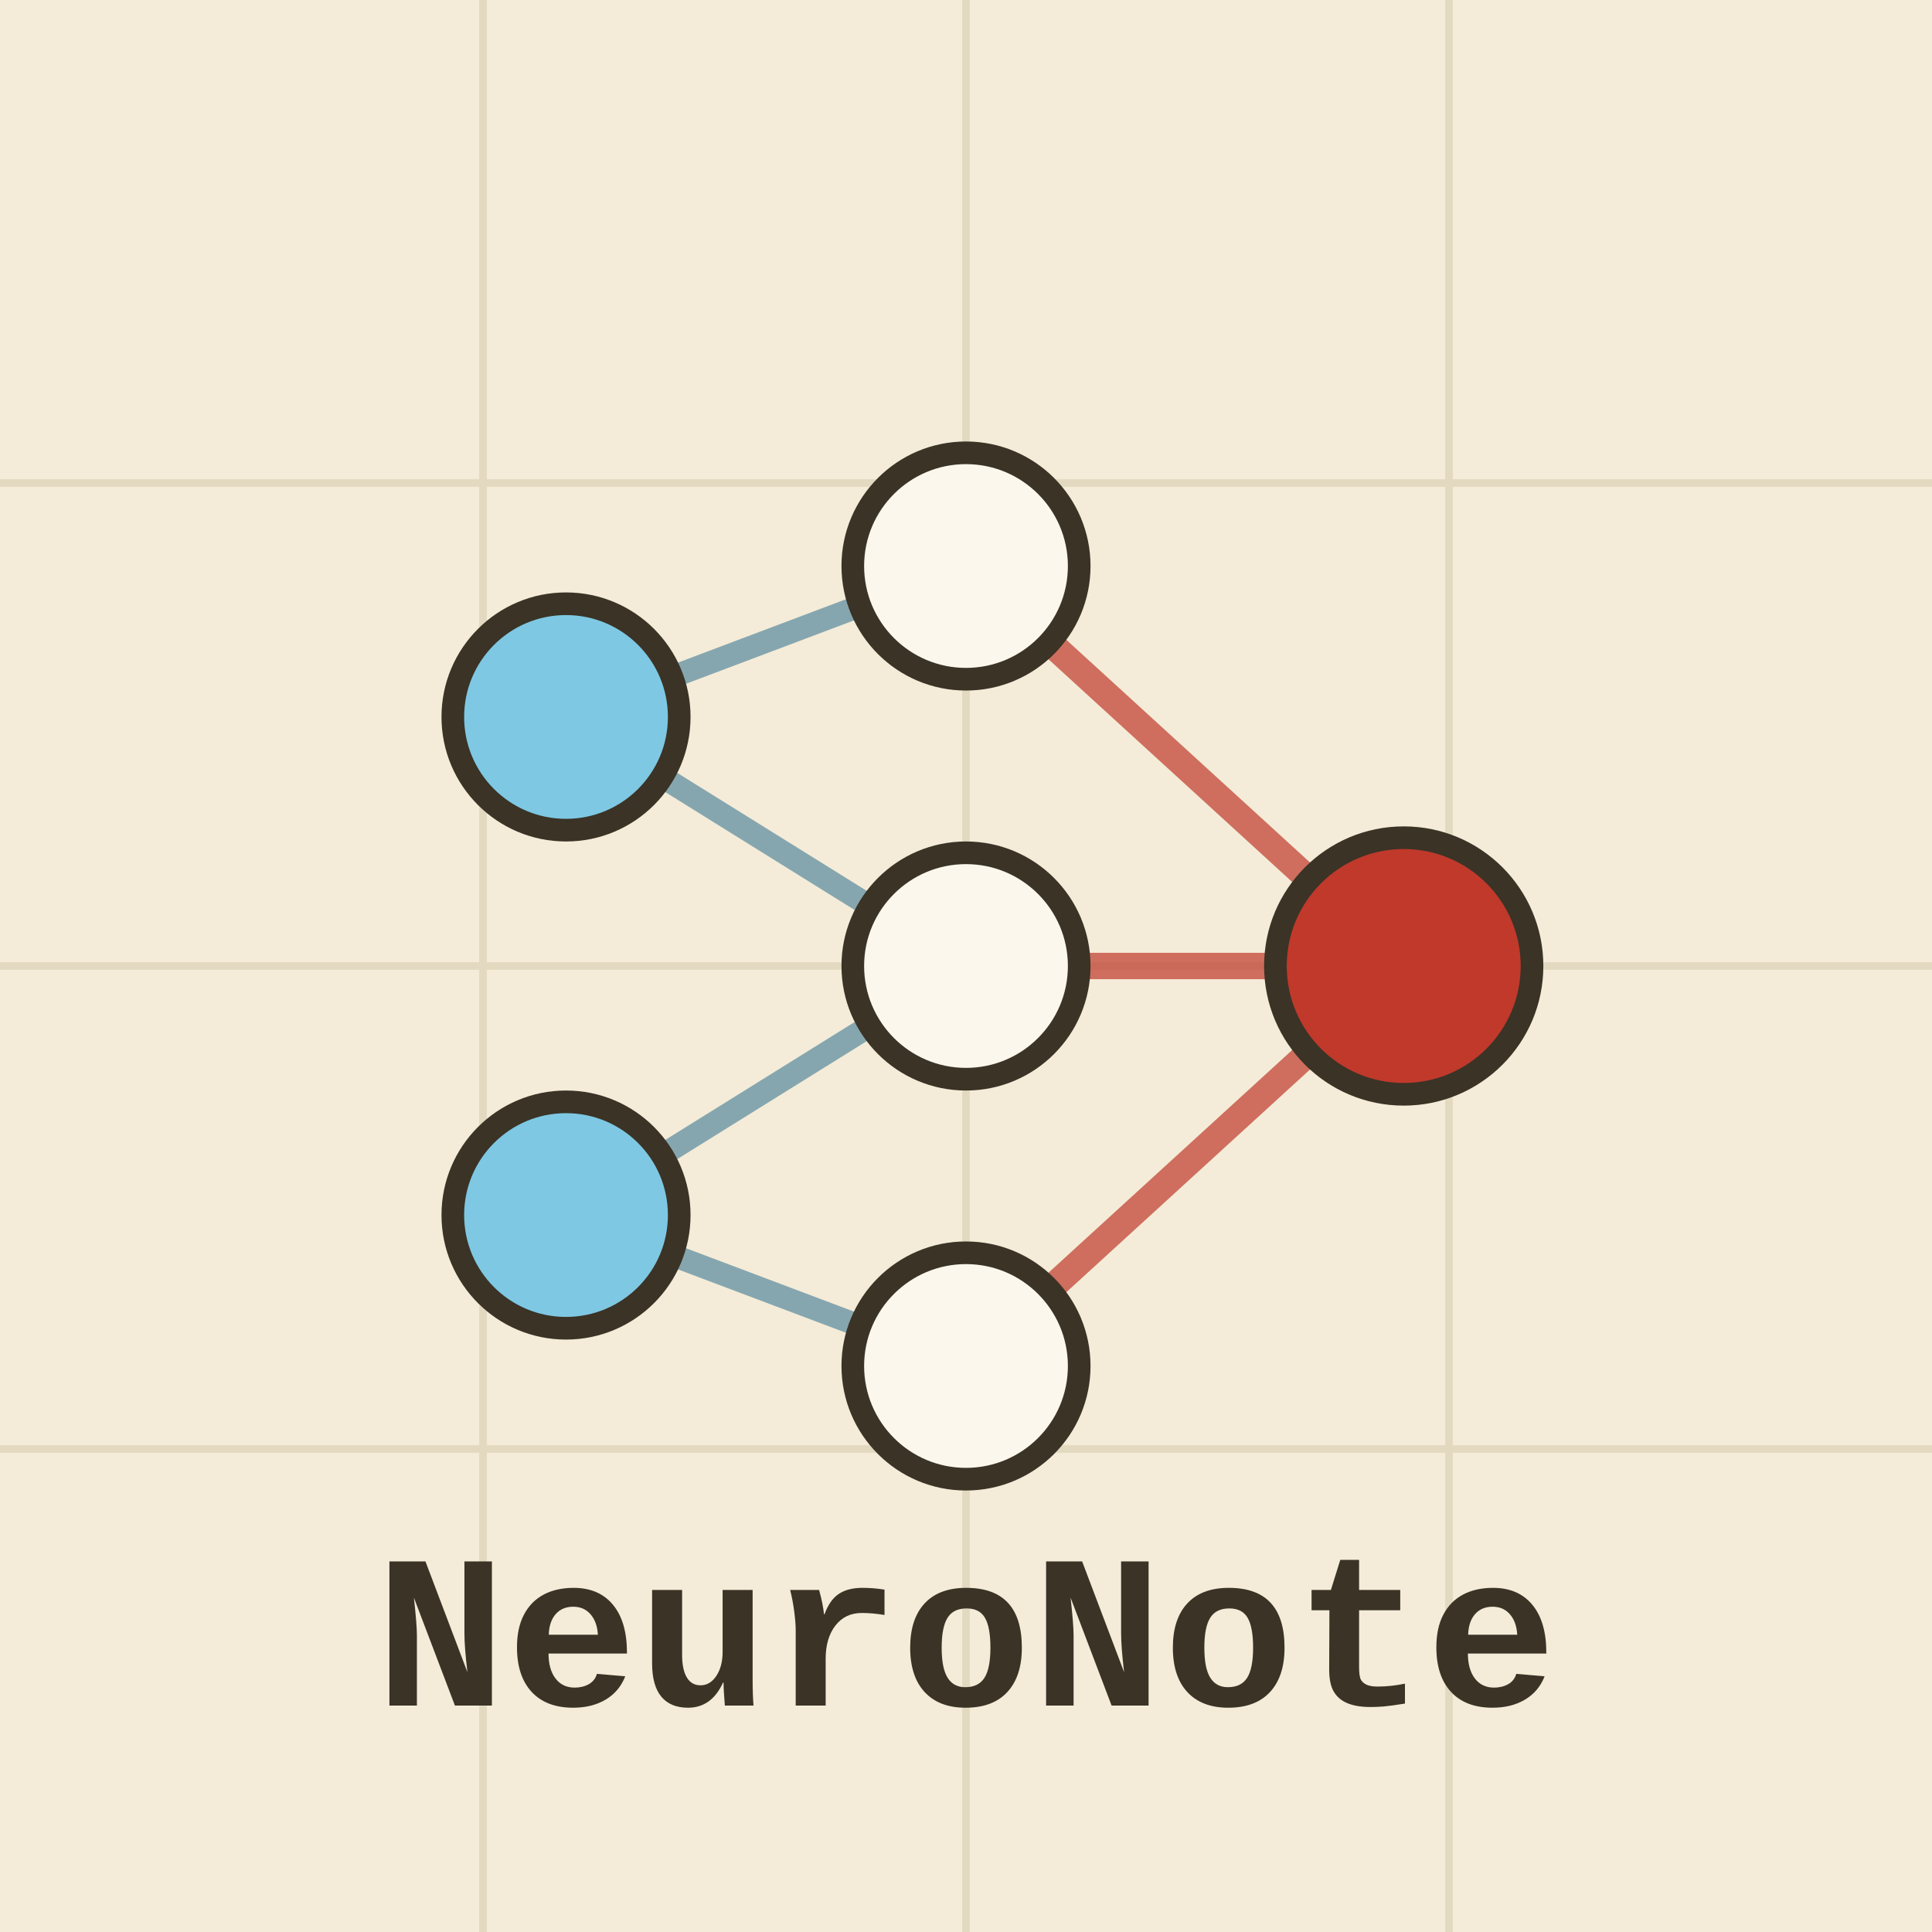
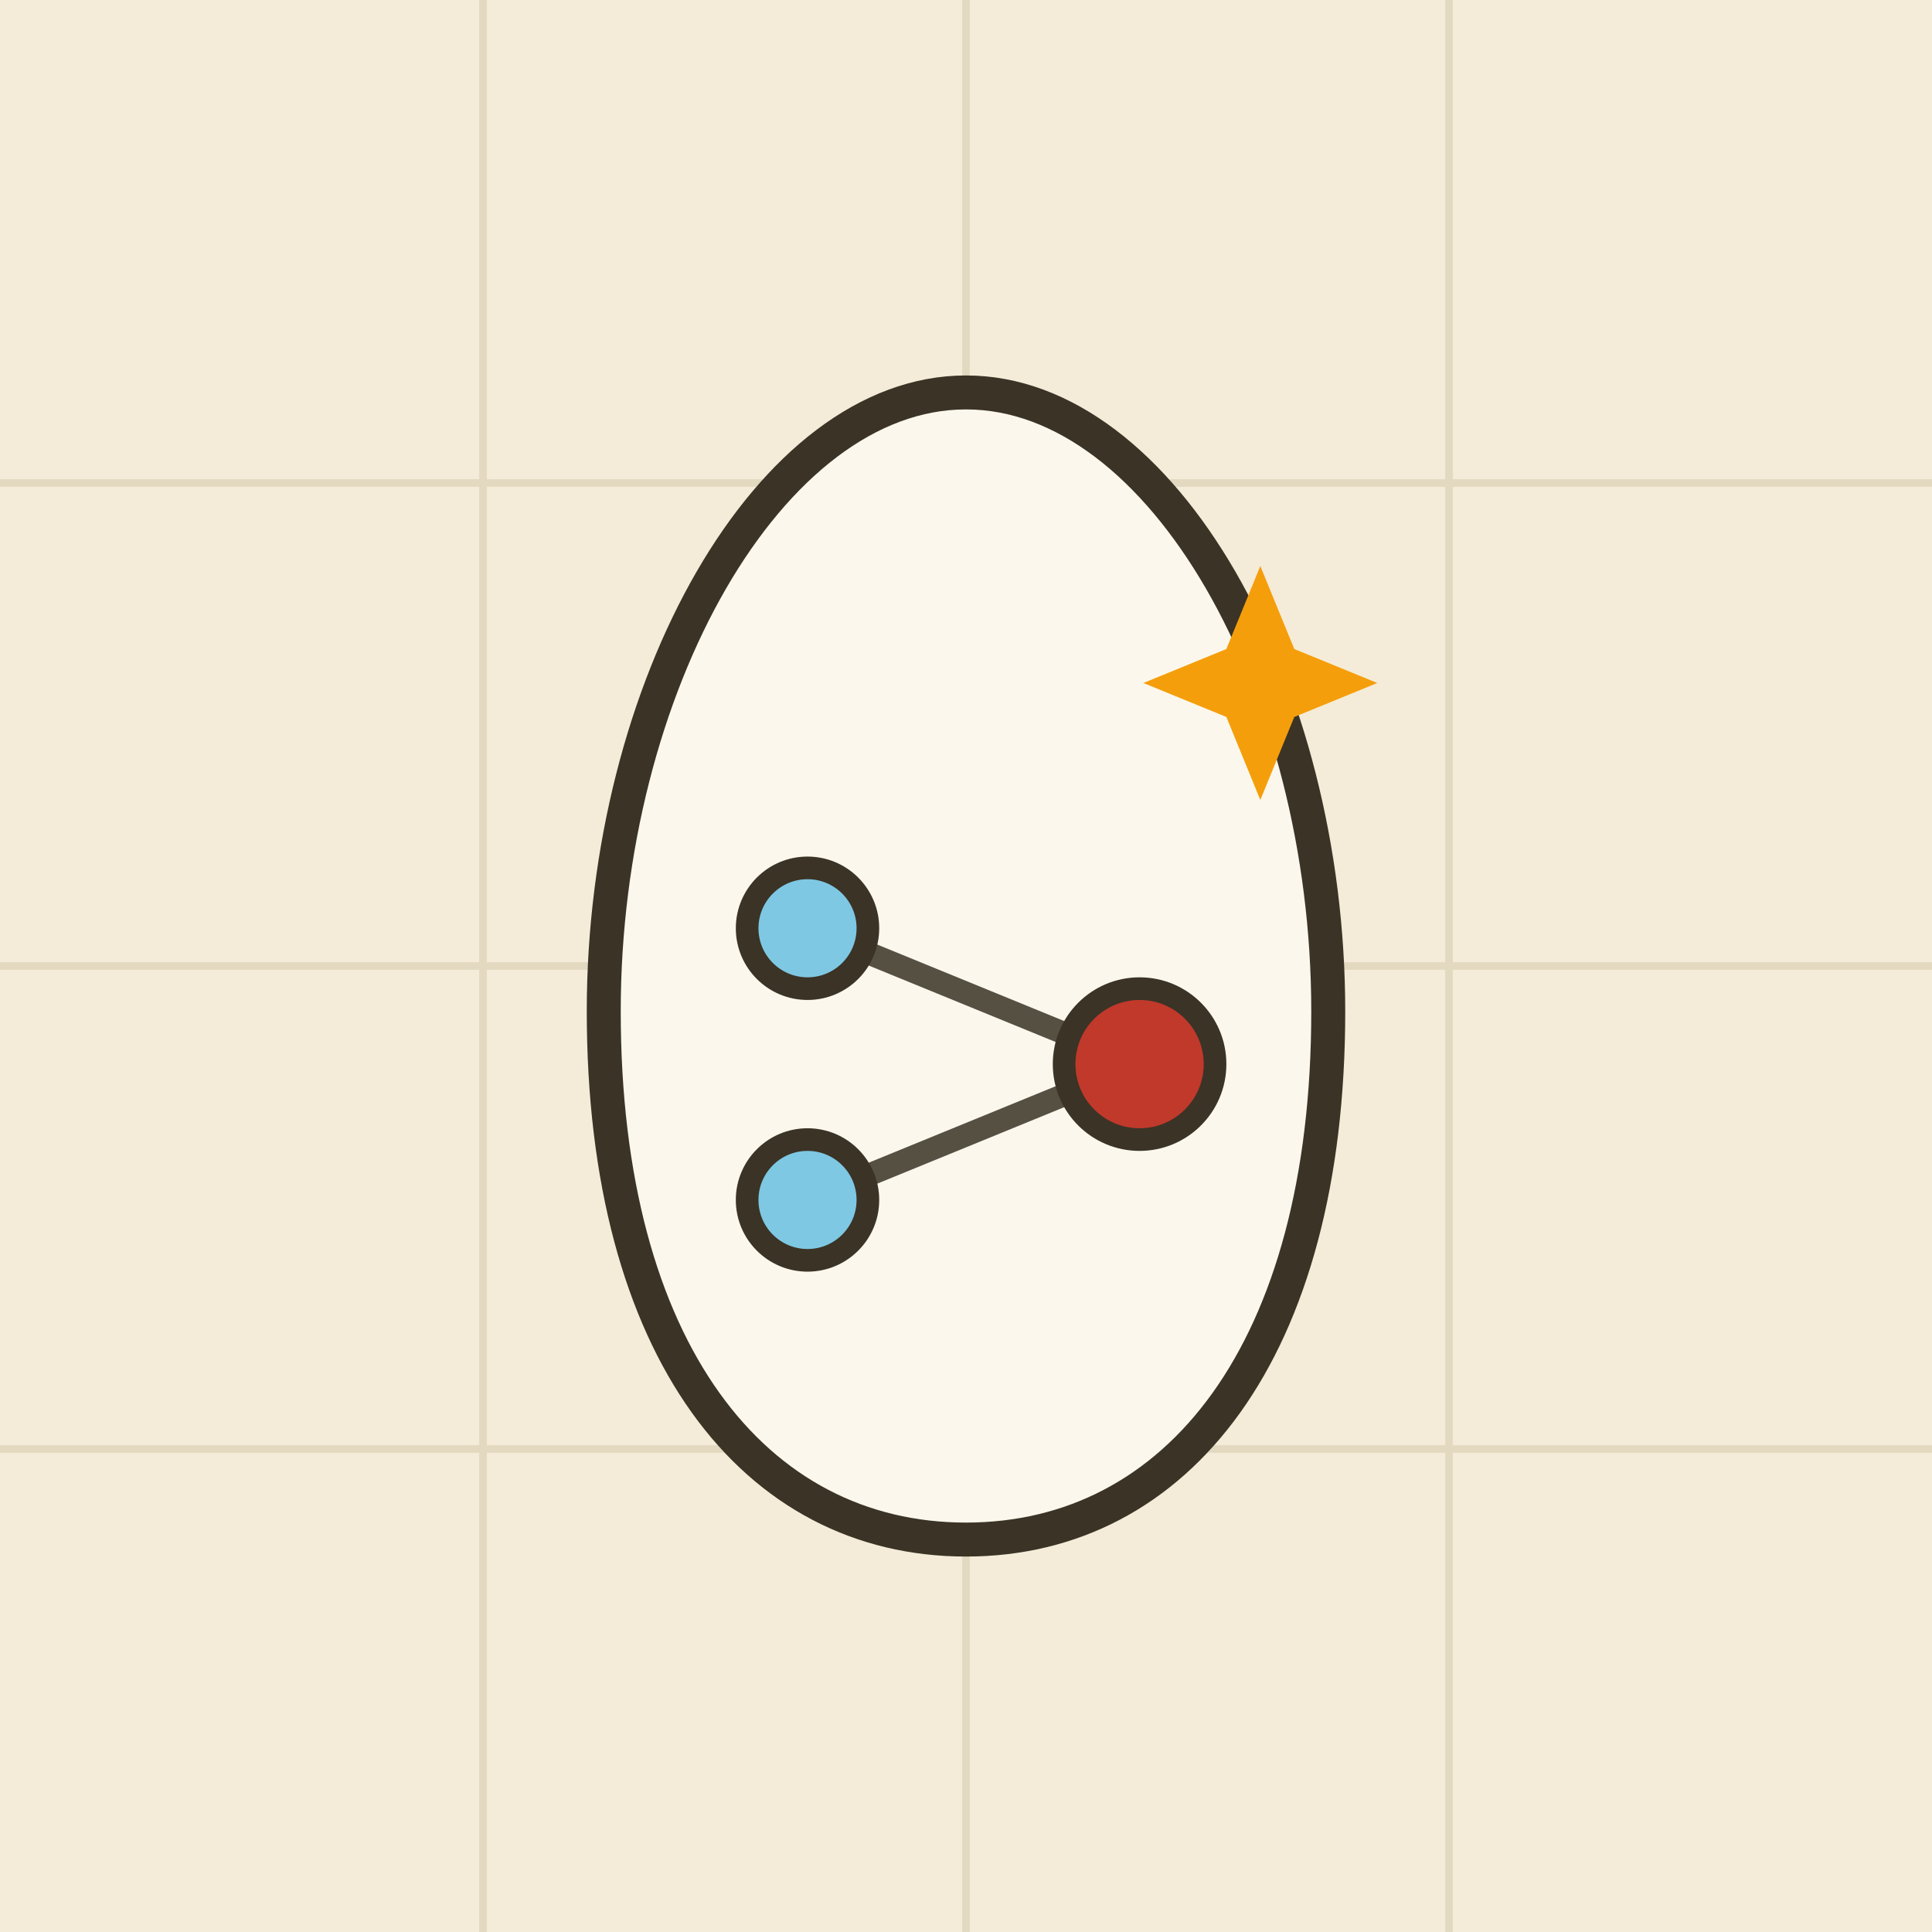
<svg xmlns="http://www.w3.org/2000/svg" width="512" height="512" viewBox="0 0 512 512">
  <rect width="512" height="512" fill="#f4ecd8" />
  <g stroke="#e3d9c0" stroke-width="2">
    <path d="M0 128H512M0 256H512M0 384H512M128 0V512M256 0V512M384 0V512" fill="none" />
  </g>
-   <g stroke-linecap="round">
-     <g stroke="#2c6e8f" stroke-opacity="0.55" stroke-width="6">
-       <line x1="150" y1="190" x2="256" y2="150" />
-       <line x1="150" y1="190" x2="256" y2="256" />
-       <line x1="150" y1="322" x2="256" y2="256" />
-       <line x1="150" y1="322" x2="256" y2="362" />
-     </g>
-     <g stroke="#c0392b" stroke-opacity="0.7" stroke-width="7">
-       <line x1="256" y1="150" x2="372" y2="256" />
-       <line x1="256" y1="256" x2="372" y2="256" />
-       <line x1="256" y1="362" x2="372" y2="256" />
-     </g>
+   <path d="M256,104 C308,104 352,182 352,268 C352,358 312,408 256,408 C200,408 160,358 160,268 C160,182 204,104 256,104 Z" fill="#fbf7ec" stroke="#3a3326" stroke-width="9" />
+   <g stroke="#3a3326" stroke-width="6" stroke-linecap="round" stroke-opacity="0.85">
+     <line x1="214" y1="246" x2="302" y2="282" />
+     <line x1="214" y1="318" x2="302" y2="282" />
  </g>
-   <g stroke="#3a3326" stroke-width="6">
-     <circle cx="150" cy="190" r="30" fill="#7ec8e3" />
-     <circle cx="150" cy="322" r="30" fill="#7ec8e3" />
-     <circle cx="256" cy="150" r="30" fill="#fbf7ec" />
-     <circle cx="256" cy="256" r="30" fill="#fbf7ec" />
-     <circle cx="256" cy="362" r="30" fill="#fbf7ec" />
-   </g>
-   <circle cx="372" cy="256" r="34" fill="#c0392b" stroke="#3a3326" stroke-width="6" />
-   <text x="256" y="452" font-family="Courier New, monospace" font-size="58" font-weight="700" fill="#3a3326" text-anchor="middle">NeuroNote</text>
+   <circle cx="214" cy="246" r="16" fill="#7ec8e3" stroke="#3a3326" stroke-width="6" />
+   <circle cx="214" cy="318" r="16" fill="#7ec8e3" stroke="#3a3326" stroke-width="6" />
+   <circle cx="302" cy="282" r="20" fill="#c0392b" stroke="#3a3326" stroke-width="6" />
+   <path d="M334,150 l9,22 22,9 -22,9 -9,22 -9,-22 -22,-9 22,-9 Z" fill="#f59e0b" />
</svg>
